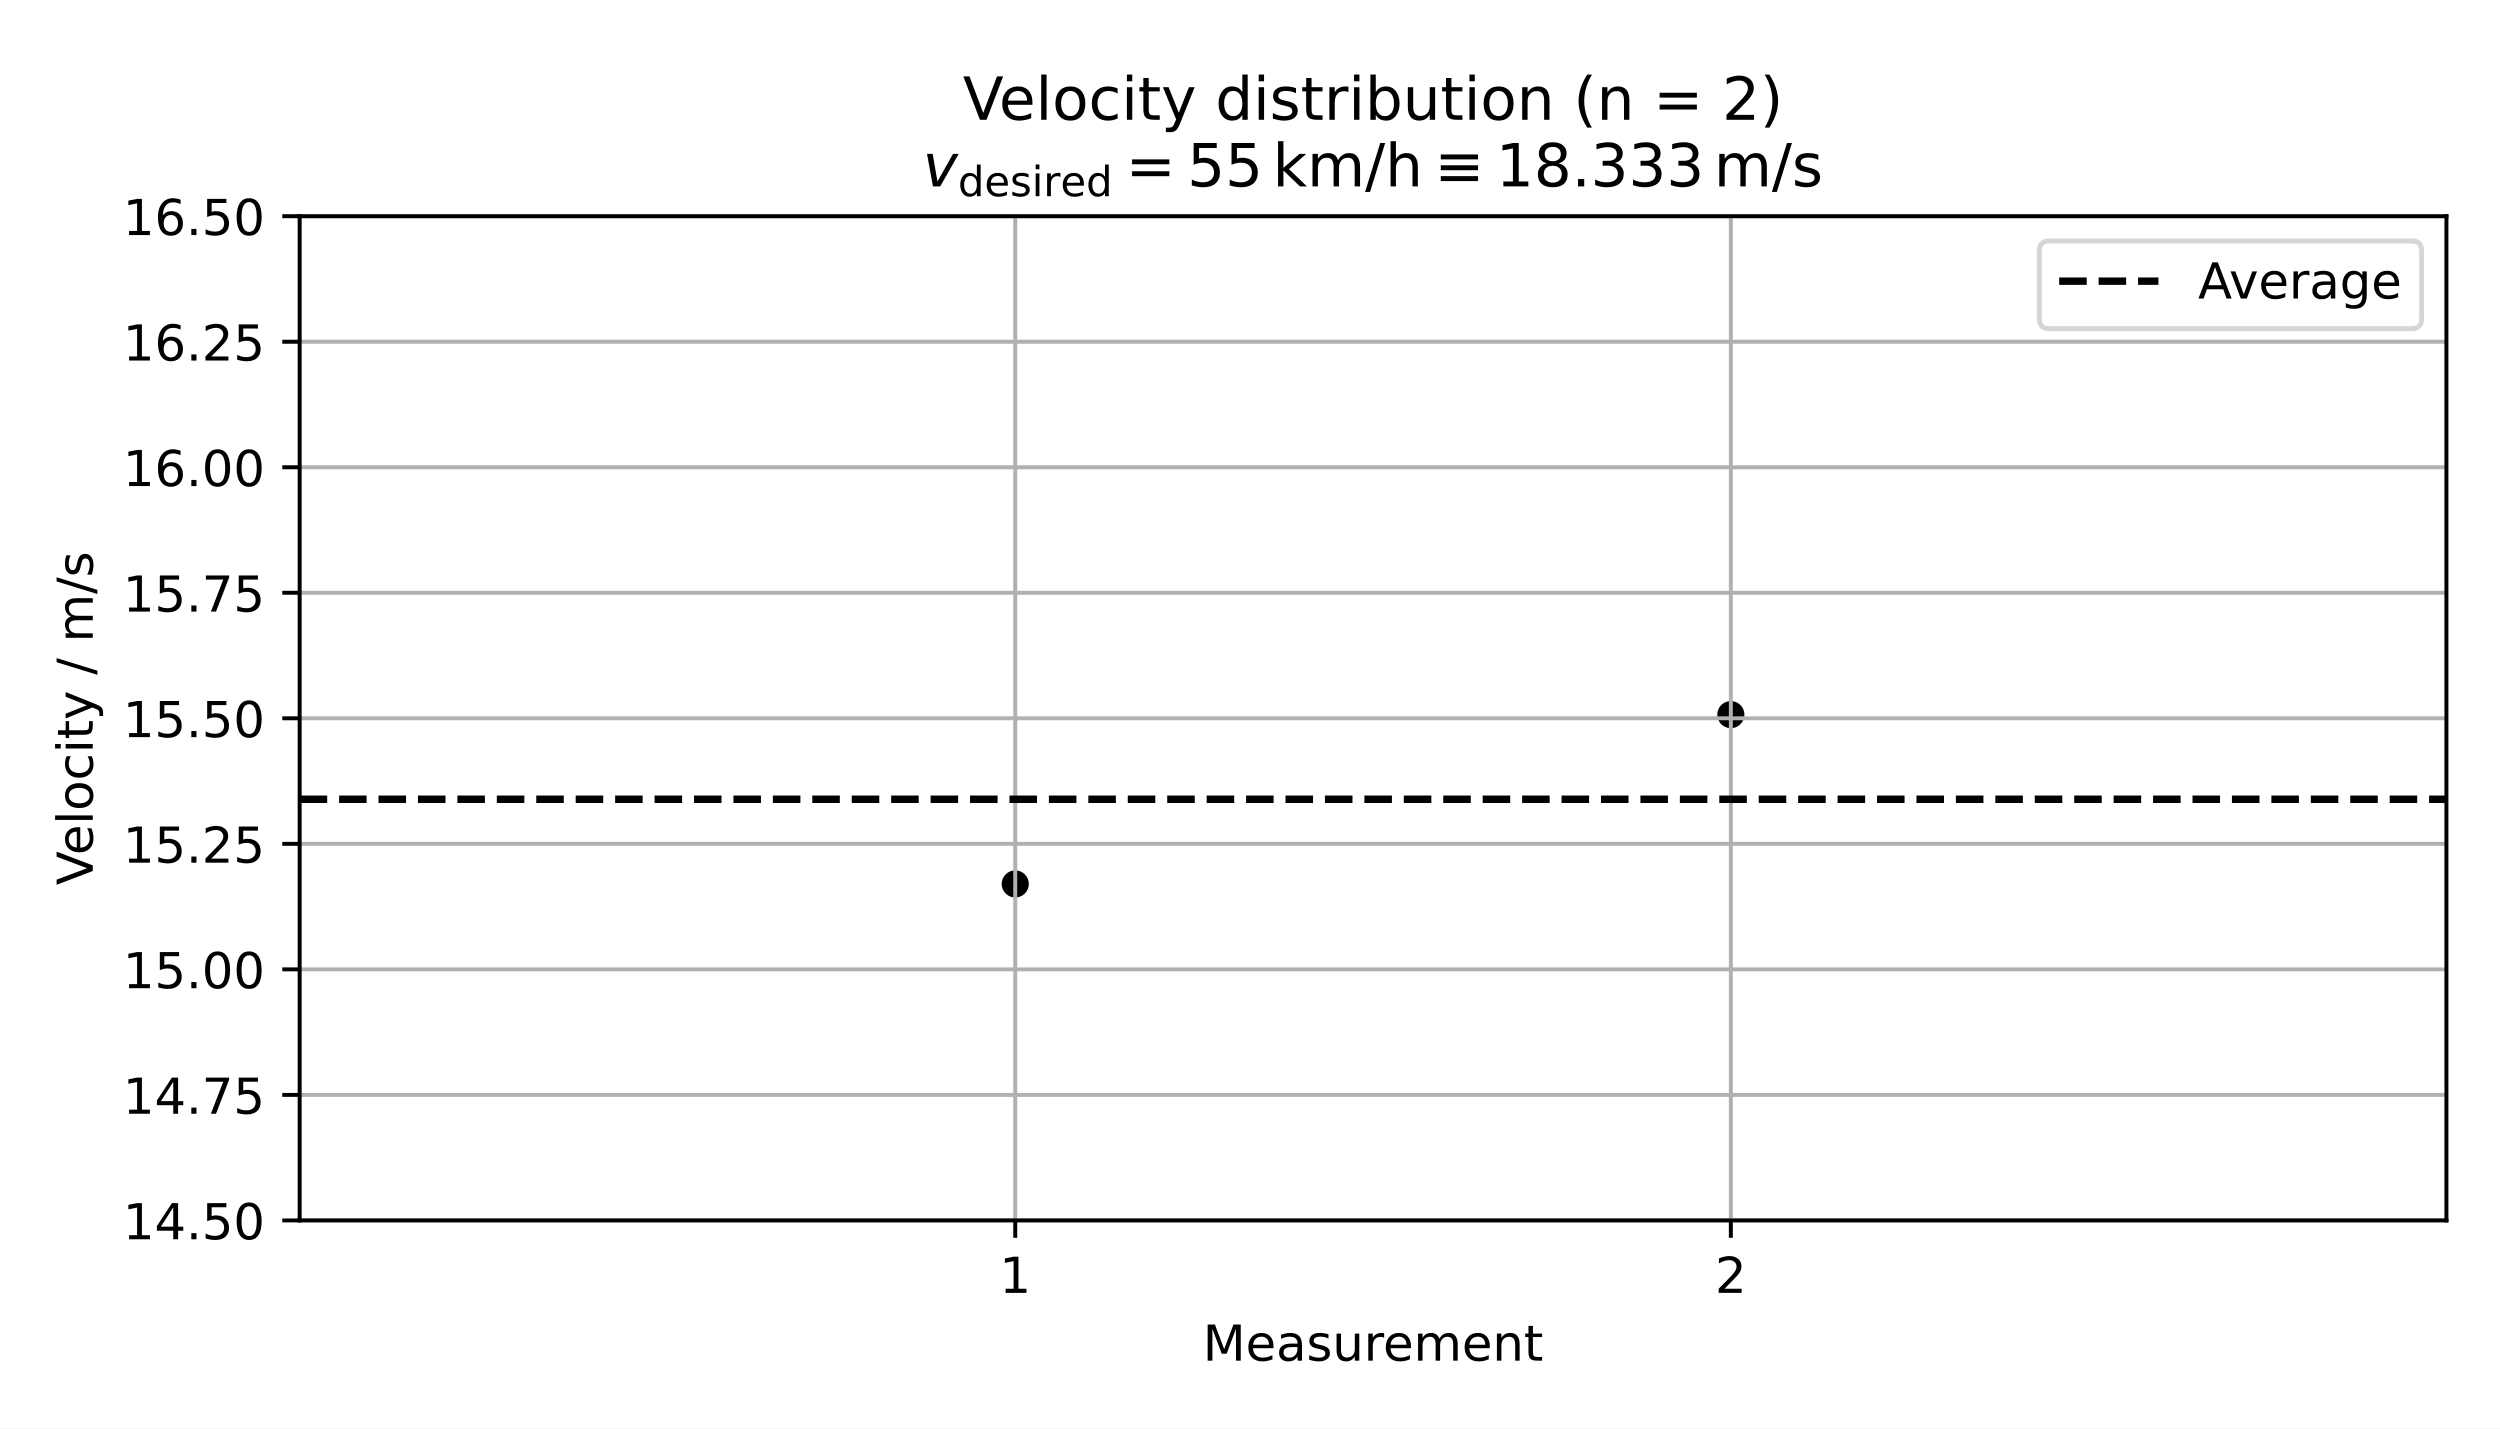
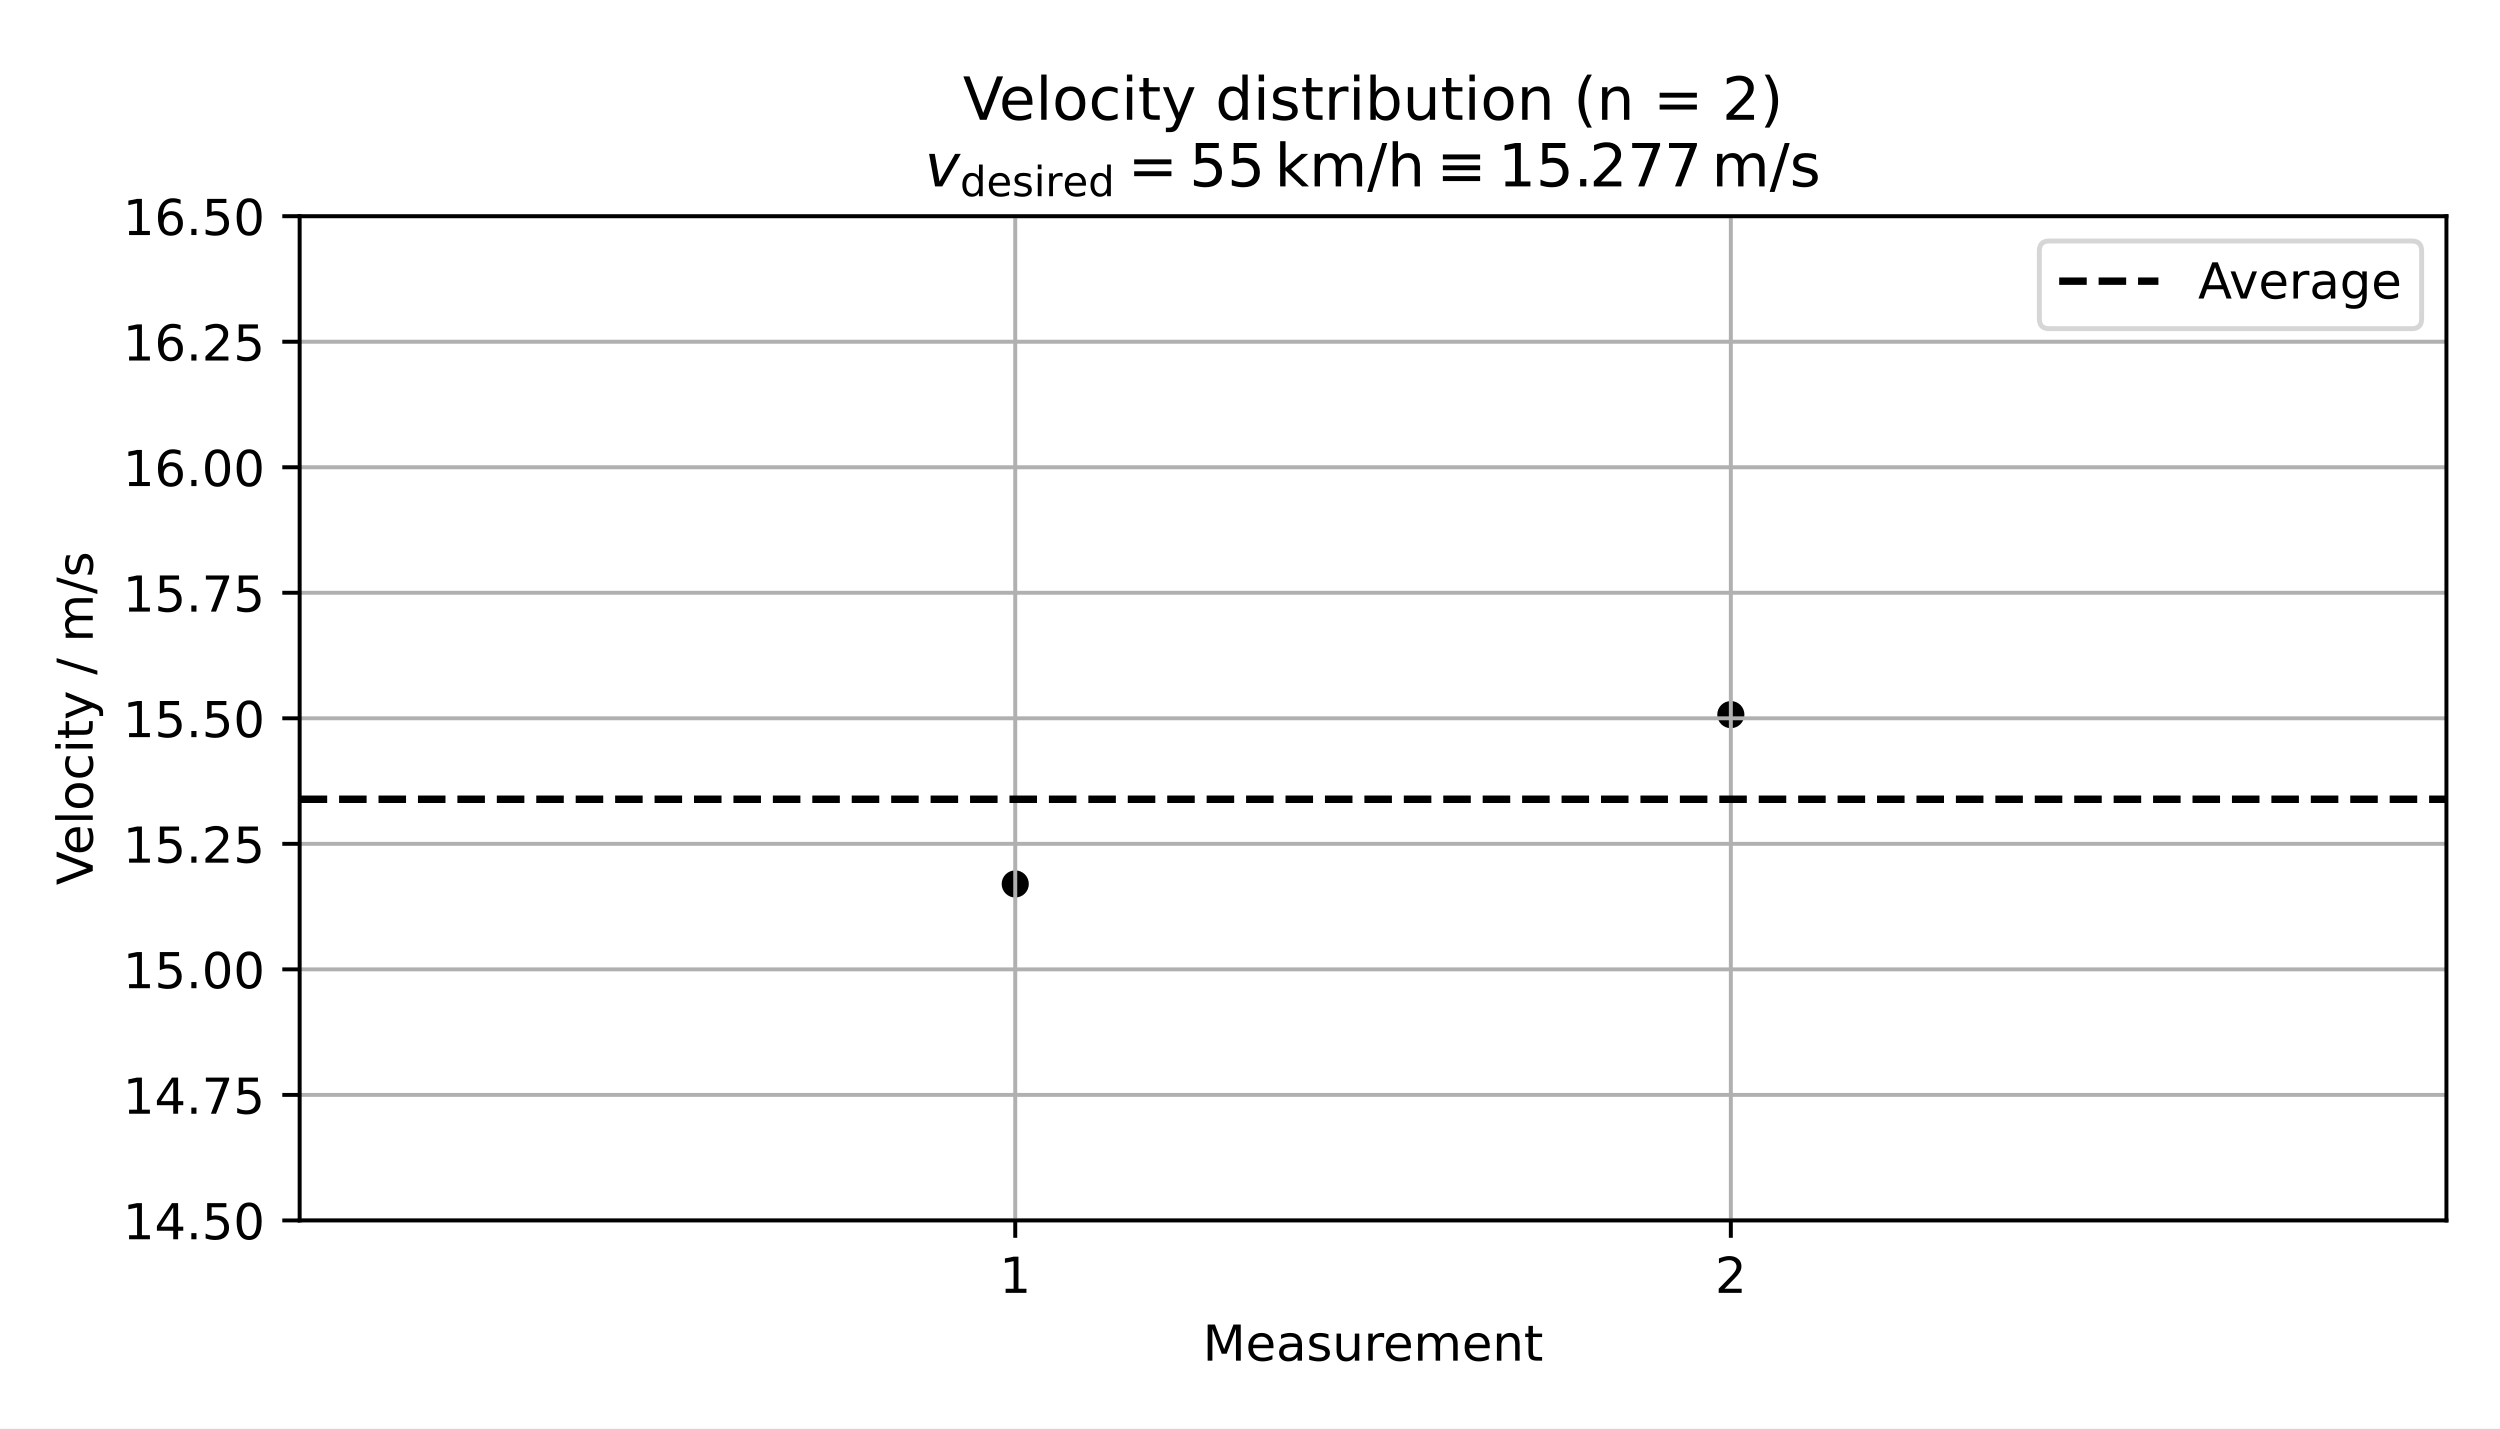
<svg xmlns="http://www.w3.org/2000/svg" xmlns:xlink="http://www.w3.org/1999/xlink" width="504pt" height="288pt" viewBox="0 0 504 288" version="1.1">
  <defs>
    <style type="text/css">*{stroke-linejoin: round; stroke-linecap: butt}</style>
  </defs>
  <g id="figure_1">
    <g id="patch_1">
      <path d="M 0 288  L 504 288  L 504 0  L 0 0  z " style="fill: #ffffff" />
    </g>
    <g id="axes_1">
      <g id="patch_2">
        <path d="M 60.41 246.04  L 493.2 246.04  L 493.2 43.584  L 60.41 43.584  z " style="fill: #ffffff" />
      </g>
      <g id="PathCollection_1">
        <defs>
-           <path id="m9d46d393b3" d="M 0 2.236  C 0.593 2.236 1.162 2 1.581 1.581  C 2 1.162 2.236 0.593 2.236 0  C 2.236 -0.593 2 -1.162 1.581 -1.581  C 1.162 -2 0.593 -2.236 0 -2.236  C -0.593 -2.236 -1.162 -2 -1.581 -1.581  C -2 -1.162 -2.236 -0.593 -2.236 0  C -2.236 0.593 -2 1.162 -1.581 1.581  C -1.162 2 -0.593 2.236 0 2.236  z " style="stroke: #000000" />
+           <path id="m02284f7345" d="M 0 2.236  C 0.593 2.236 1.162 2 1.581 1.581  C 2 1.162 2.236 0.593 2.236 0  C 2.236 -0.593 2 -1.162 1.581 -1.581  C 1.162 -2 0.593 -2.236 0 -2.236  C -0.593 -2.236 -1.162 -2 -1.581 -1.581  C -2 -1.162 -2.236 -0.593 -2.236 0  C -2.236 0.593 -2 1.162 -1.581 1.581  C -1.162 2 -0.593 2.236 0 2.236  z " style="stroke: #000000" />
        </defs>
-         <g clip-path="url(#pffd6d1a826)">
-           <use xlink:href="#m9d46d393b3" x="204.673" y="178.205" style="stroke: #000000" />
-           <use xlink:href="#m9d46d393b3" x="348.937" y="144.067" style="stroke: #000000" />
+         <g clip-path="url(#pdd44762084)">
+           <use xlink:href="#m02284f7345" x="204.673" y="178.205" style="stroke: #000000" />
+           <use xlink:href="#m02284f7345" x="348.937" y="144.067" style="stroke: #000000" />
        </g>
      </g>
      <g id="matplotlib.axis_1">
        <g id="xtick_1">
          <g id="line2d_1">
-             <path d="M 204.673 246.04  L 204.673 43.584  " clip-path="url(#pffd6d1a826)" style="fill: none; stroke: #b0b0b0; stroke-width: 0.8; stroke-linecap: square" />
+             <path d="M 204.673 246.04  L 204.673 43.584  " clip-path="url(#pdd44762084)" style="fill: none; stroke: #b0b0b0; stroke-width: 0.8; stroke-linecap: square" />
          </g>
          <g id="line2d_2">
            <defs>
-               <path id="m84a4546ea6" d="M 0 0  L 0 3.5  " style="stroke: #000000; stroke-width: 0.8" />
+               <path id="m1501bc7cfd" d="M 0 0  L 0 3.5  " style="stroke: #000000; stroke-width: 0.8" />
            </defs>
            <g>
-               <use xlink:href="#m84a4546ea6" x="204.673" y="246.04" style="stroke: #000000; stroke-width: 0.8" />
+               <use xlink:href="#m1501bc7cfd" x="204.673" y="246.04" style="stroke: #000000; stroke-width: 0.8" />
            </g>
          </g>
          <g id="text_1">
            <g transform="translate(201.4921 260.6384) scale(0.1 -0.1)">
              <defs>
                <path id="DejaVuSans-31" d="M 794 531  L 1825 531  L 1825 4091  L 703 3866  L 703 4441  L 1819 4666  L 2450 4666  L 2450 531  L 3481 531  L 3481 0  L 794 0  L 794 531  z " transform="scale(0.015625)" />
              </defs>
              <use xlink:href="#DejaVuSans-31" />
            </g>
          </g>
        </g>
        <g id="xtick_2">
          <g id="line2d_3">
-             <path d="M 348.937 246.04  L 348.937 43.584  " clip-path="url(#pffd6d1a826)" style="fill: none; stroke: #b0b0b0; stroke-width: 0.8; stroke-linecap: square" />
+             <path d="M 348.937 246.04  L 348.937 43.584  " clip-path="url(#pdd44762084)" style="fill: none; stroke: #b0b0b0; stroke-width: 0.8; stroke-linecap: square" />
          </g>
          <g id="line2d_4">
            <g>
-               <use xlink:href="#m84a4546ea6" x="348.937" y="246.04" style="stroke: #000000; stroke-width: 0.8" />
+               <use xlink:href="#m1501bc7cfd" x="348.937" y="246.04" style="stroke: #000000; stroke-width: 0.8" />
            </g>
          </g>
          <g id="text_2">
            <g transform="translate(345.7554 260.6384) scale(0.1 -0.1)">
              <defs>
                <path id="DejaVuSans-32" d="M 1228 531  L 3431 531  L 3431 0  L 469 0  L 469 531  Q 828 903 1448 1529  Q 2069 2156 2228 2338  Q 2531 2678 2651 2914  Q 2772 3150 2772 3378  Q 2772 3750 2511 3984  Q 2250 4219 1831 4219  Q 1534 4219 1204 4116  Q 875 4013 500 3803  L 500 4441  Q 881 4594 1212 4672  Q 1544 4750 1819 4750  Q 2544 4750 2975 4387  Q 3406 4025 3406 3419  Q 3406 3131 3298 2873  Q 3191 2616 2906 2266  Q 2828 2175 2409 1742  Q 1991 1309 1228 531  z " transform="scale(0.015625)" />
              </defs>
              <use xlink:href="#DejaVuSans-32" />
            </g>
          </g>
        </g>
        <g id="text_3">
          <g transform="translate(242.4816 274.3166) scale(0.1 -0.1)">
            <defs>
              <path id="DejaVuSans-4d" d="M 628 4666  L 1569 4666  L 2759 1491  L 3956 4666  L 4897 4666  L 4897 0  L 4281 0  L 4281 4097  L 3078 897  L 2444 897  L 1241 4097  L 1241 0  L 628 0  L 628 4666  z " transform="scale(0.015625)" />
              <path id="DejaVuSans-65" d="M 3597 1894  L 3597 1613  L 953 1613  Q 991 1019 1311 708  Q 1631 397 2203 397  Q 2534 397 2845 478  Q 3156 559 3463 722  L 3463 178  Q 3153 47 2828 -22  Q 2503 -91 2169 -91  Q 1331 -91 842 396  Q 353 884 353 1716  Q 353 2575 817 3079  Q 1281 3584 2069 3584  Q 2775 3584 3186 3129  Q 3597 2675 3597 1894  z M 3022 2063  Q 3016 2534 2758 2815  Q 2500 3097 2075 3097  Q 1594 3097 1305 2825  Q 1016 2553 972 2059  L 3022 2063  z " transform="scale(0.015625)" />
              <path id="DejaVuSans-61" d="M 2194 1759  Q 1497 1759 1228 1600  Q 959 1441 959 1056  Q 959 750 1161 570  Q 1363 391 1709 391  Q 2188 391 2477 730  Q 2766 1069 2766 1631  L 2766 1759  L 2194 1759  z M 3341 1997  L 3341 0  L 2766 0  L 2766 531  Q 2569 213 2275 61  Q 1981 -91 1556 -91  Q 1019 -91 701 211  Q 384 513 384 1019  Q 384 1609 779 1909  Q 1175 2209 1959 2209  L 2766 2209  L 2766 2266  Q 2766 2663 2505 2880  Q 2244 3097 1772 3097  Q 1472 3097 1187 3025  Q 903 2953 641 2809  L 641 3341  Q 956 3463 1253 3523  Q 1550 3584 1831 3584  Q 2591 3584 2966 3190  Q 3341 2797 3341 1997  z " transform="scale(0.015625)" />
              <path id="DejaVuSans-73" d="M 2834 3397  L 2834 2853  Q 2591 2978 2328 3040  Q 2066 3103 1784 3103  Q 1356 3103 1142 2972  Q 928 2841 928 2578  Q 928 2378 1081 2264  Q 1234 2150 1697 2047  L 1894 2003  Q 2506 1872 2764 1633  Q 3022 1394 3022 966  Q 3022 478 2636 193  Q 2250 -91 1575 -91  Q 1294 -91 989 -36  Q 684 19 347 128  L 347 722  Q 666 556 975 473  Q 1284 391 1588 391  Q 1994 391 2212 530  Q 2431 669 2431 922  Q 2431 1156 2273 1281  Q 2116 1406 1581 1522  L 1381 1569  Q 847 1681 609 1914  Q 372 2147 372 2553  Q 372 3047 722 3315  Q 1072 3584 1716 3584  Q 2034 3584 2315 3537  Q 2597 3491 2834 3397  z " transform="scale(0.015625)" />
              <path id="DejaVuSans-75" d="M 544 1381  L 544 3500  L 1119 3500  L 1119 1403  Q 1119 906 1312 657  Q 1506 409 1894 409  Q 2359 409 2629 706  Q 2900 1003 2900 1516  L 2900 3500  L 3475 3500  L 3475 0  L 2900 0  L 2900 538  Q 2691 219 2414 64  Q 2138 -91 1772 -91  Q 1169 -91 856 284  Q 544 659 544 1381  z M 1991 3584  L 1991 3584  z " transform="scale(0.015625)" />
              <path id="DejaVuSans-72" d="M 2631 2963  Q 2534 3019 2420 3045  Q 2306 3072 2169 3072  Q 1681 3072 1420 2755  Q 1159 2438 1159 1844  L 1159 0  L 581 0  L 581 3500  L 1159 3500  L 1159 2956  Q 1341 3275 1631 3429  Q 1922 3584 2338 3584  Q 2397 3584 2469 3576  Q 2541 3569 2628 3553  L 2631 2963  z " transform="scale(0.015625)" />
              <path id="DejaVuSans-6d" d="M 3328 2828  Q 3544 3216 3844 3400  Q 4144 3584 4550 3584  Q 5097 3584 5394 3201  Q 5691 2819 5691 2113  L 5691 0  L 5113 0  L 5113 2094  Q 5113 2597 4934 2840  Q 4756 3084 4391 3084  Q 3944 3084 3684 2787  Q 3425 2491 3425 1978  L 3425 0  L 2847 0  L 2847 2094  Q 2847 2600 2669 2842  Q 2491 3084 2119 3084  Q 1678 3084 1418 2786  Q 1159 2488 1159 1978  L 1159 0  L 581 0  L 581 3500  L 1159 3500  L 1159 2956  Q 1356 3278 1631 3431  Q 1906 3584 2284 3584  Q 2666 3584 2933 3390  Q 3200 3197 3328 2828  z " transform="scale(0.015625)" />
              <path id="DejaVuSans-6e" d="M 3513 2113  L 3513 0  L 2938 0  L 2938 2094  Q 2938 2591 2744 2837  Q 2550 3084 2163 3084  Q 1697 3084 1428 2787  Q 1159 2491 1159 1978  L 1159 0  L 581 0  L 581 3500  L 1159 3500  L 1159 2956  Q 1366 3272 1645 3428  Q 1925 3584 2291 3584  Q 2894 3584 3203 3211  Q 3513 2838 3513 2113  z " transform="scale(0.015625)" />
              <path id="DejaVuSans-74" d="M 1172 4494  L 1172 3500  L 2356 3500  L 2356 3053  L 1172 3053  L 1172 1153  Q 1172 725 1289 603  Q 1406 481 1766 481  L 2356 481  L 2356 0  L 1766 0  Q 1100 0 847 248  Q 594 497 594 1153  L 594 3053  L 172 3053  L 172 3500  L 594 3500  L 594 4494  L 1172 4494  z " transform="scale(0.015625)" />
            </defs>
            <use xlink:href="#DejaVuSans-4d" />
            <use xlink:href="#DejaVuSans-65" x="86.279" />
            <use xlink:href="#DejaVuSans-61" x="147.803" />
            <use xlink:href="#DejaVuSans-73" x="209.082" />
            <use xlink:href="#DejaVuSans-75" x="261.182" />
            <use xlink:href="#DejaVuSans-72" x="324.561" />
            <use xlink:href="#DejaVuSans-65" x="363.424" />
            <use xlink:href="#DejaVuSans-6d" x="424.947" />
            <use xlink:href="#DejaVuSans-65" x="522.359" />
            <use xlink:href="#DejaVuSans-6e" x="583.883" />
            <use xlink:href="#DejaVuSans-74" x="647.262" />
          </g>
        </g>
      </g>
      <g id="matplotlib.axis_2">
        <g id="ytick_1">
          <g id="line2d_5">
-             <path d="M 60.41 246.04  L 493.2 246.04  " clip-path="url(#pffd6d1a826)" style="fill: none; stroke: #b0b0b0; stroke-width: 0.8; stroke-linecap: square" />
+             <path d="M 60.41 246.04  L 493.2 246.04  " clip-path="url(#pdd44762084)" style="fill: none; stroke: #b0b0b0; stroke-width: 0.8; stroke-linecap: square" />
          </g>
          <g id="line2d_6">
            <defs>
-               <path id="m23682daf9e" d="M 0 0  L -3.5 0  " style="stroke: #000000; stroke-width: 0.8" />
+               <path id="md1ad351949" d="M 0 0  L -3.5 0  " style="stroke: #000000; stroke-width: 0.8" />
            </defs>
            <g>
-               <use xlink:href="#m23682daf9e" x="60.41" y="246.04" style="stroke: #000000; stroke-width: 0.8" />
+               <use xlink:href="#md1ad351949" x="60.41" y="246.04" style="stroke: #000000; stroke-width: 0.8" />
            </g>
          </g>
          <g id="text_4">
            <g transform="translate(24.78187 249.8392) scale(0.1 -0.1)">
              <defs>
                <path id="DejaVuSans-34" d="M 2419 4116  L 825 1625  L 2419 1625  L 2419 4116  z M 2253 4666  L 3047 4666  L 3047 1625  L 3713 1625  L 3713 1100  L 3047 1100  L 3047 0  L 2419 0  L 2419 1100  L 313 1100  L 313 1709  L 2253 4666  z " transform="scale(0.015625)" />
                <path id="DejaVuSans-2e" d="M 684 794  L 1344 794  L 1344 0  L 684 0  L 684 794  z " transform="scale(0.015625)" />
                <path id="DejaVuSans-35" d="M 691 4666  L 3169 4666  L 3169 4134  L 1269 4134  L 1269 2991  Q 1406 3038 1543 3061  Q 1681 3084 1819 3084  Q 2600 3084 3056 2656  Q 3513 2228 3513 1497  Q 3513 744 3044 326  Q 2575 -91 1722 -91  Q 1428 -91 1123 -41  Q 819 9 494 109  L 494 744  Q 775 591 1075 516  Q 1375 441 1709 441  Q 2250 441 2565 725  Q 2881 1009 2881 1497  Q 2881 1984 2565 2268  Q 2250 2553 1709 2553  Q 1456 2553 1204 2497  Q 953 2441 691 2322  L 691 4666  z " transform="scale(0.015625)" />
                <path id="DejaVuSans-30" d="M 2034 4250  Q 1547 4250 1301 3770  Q 1056 3291 1056 2328  Q 1056 1369 1301 889  Q 1547 409 2034 409  Q 2525 409 2770 889  Q 3016 1369 3016 2328  Q 3016 3291 2770 3770  Q 2525 4250 2034 4250  z M 2034 4750  Q 2819 4750 3233 4129  Q 3647 3509 3647 2328  Q 3647 1150 3233 529  Q 2819 -91 2034 -91  Q 1250 -91 836 529  Q 422 1150 422 2328  Q 422 3509 836 4129  Q 1250 4750 2034 4750  z " transform="scale(0.015625)" />
              </defs>
              <use xlink:href="#DejaVuSans-31" />
              <use xlink:href="#DejaVuSans-34" x="63.623" />
              <use xlink:href="#DejaVuSans-2e" x="127.246" />
              <use xlink:href="#DejaVuSans-35" x="159.033" />
              <use xlink:href="#DejaVuSans-30" x="222.656" />
            </g>
          </g>
        </g>
        <g id="ytick_2">
          <g id="line2d_7">
-             <path d="M 60.41 220.733  L 493.2 220.733  " clip-path="url(#pffd6d1a826)" style="fill: none; stroke: #b0b0b0; stroke-width: 0.8; stroke-linecap: square" />
+             <path d="M 60.41 220.733  L 493.2 220.733  " clip-path="url(#pdd44762084)" style="fill: none; stroke: #b0b0b0; stroke-width: 0.8; stroke-linecap: square" />
          </g>
          <g id="line2d_8">
            <g>
-               <use xlink:href="#m23682daf9e" x="60.41" y="220.733" style="stroke: #000000; stroke-width: 0.8" />
+               <use xlink:href="#md1ad351949" x="60.41" y="220.733" style="stroke: #000000; stroke-width: 0.8" />
            </g>
          </g>
          <g id="text_5">
            <g transform="translate(24.78187 224.5322) scale(0.1 -0.1)">
              <defs>
                <path id="DejaVuSans-37" d="M 525 4666  L 3525 4666  L 3525 4397  L 1831 0  L 1172 0  L 2766 4134  L 525 4134  L 525 4666  z " transform="scale(0.015625)" />
              </defs>
              <use xlink:href="#DejaVuSans-31" />
              <use xlink:href="#DejaVuSans-34" x="63.623" />
              <use xlink:href="#DejaVuSans-2e" x="127.246" />
              <use xlink:href="#DejaVuSans-37" x="159.033" />
              <use xlink:href="#DejaVuSans-35" x="222.656" />
            </g>
          </g>
        </g>
        <g id="ytick_3">
          <g id="line2d_9">
-             <path d="M 60.41 195.426  L 493.2 195.426  " clip-path="url(#pffd6d1a826)" style="fill: none; stroke: #b0b0b0; stroke-width: 0.8; stroke-linecap: square" />
+             <path d="M 60.41 195.426  L 493.2 195.426  " clip-path="url(#pdd44762084)" style="fill: none; stroke: #b0b0b0; stroke-width: 0.8; stroke-linecap: square" />
          </g>
          <g id="line2d_10">
            <g>
-               <use xlink:href="#m23682daf9e" x="60.41" y="195.426" style="stroke: #000000; stroke-width: 0.8" />
+               <use xlink:href="#md1ad351949" x="60.41" y="195.426" style="stroke: #000000; stroke-width: 0.8" />
            </g>
          </g>
          <g id="text_6">
            <g transform="translate(24.78187 199.2252) scale(0.1 -0.1)">
              <use xlink:href="#DejaVuSans-31" />
              <use xlink:href="#DejaVuSans-35" x="63.623" />
              <use xlink:href="#DejaVuSans-2e" x="127.246" />
              <use xlink:href="#DejaVuSans-30" x="159.033" />
              <use xlink:href="#DejaVuSans-30" x="222.656" />
            </g>
          </g>
        </g>
        <g id="ytick_4">
          <g id="line2d_11">
-             <path d="M 60.41 170.119  L 493.2 170.119  " clip-path="url(#pffd6d1a826)" style="fill: none; stroke: #b0b0b0; stroke-width: 0.8; stroke-linecap: square" />
+             <path d="M 60.41 170.119  L 493.2 170.119  " clip-path="url(#pdd44762084)" style="fill: none; stroke: #b0b0b0; stroke-width: 0.8; stroke-linecap: square" />
          </g>
          <g id="line2d_12">
            <g>
-               <use xlink:href="#m23682daf9e" x="60.41" y="170.119" style="stroke: #000000; stroke-width: 0.8" />
+               <use xlink:href="#md1ad351949" x="60.41" y="170.119" style="stroke: #000000; stroke-width: 0.8" />
            </g>
          </g>
          <g id="text_7">
            <g transform="translate(24.78187 173.9182) scale(0.1 -0.1)">
              <use xlink:href="#DejaVuSans-31" />
              <use xlink:href="#DejaVuSans-35" x="63.623" />
              <use xlink:href="#DejaVuSans-2e" x="127.246" />
              <use xlink:href="#DejaVuSans-32" x="159.033" />
              <use xlink:href="#DejaVuSans-35" x="222.656" />
            </g>
          </g>
        </g>
        <g id="ytick_5">
          <g id="line2d_13">
-             <path d="M 60.41 144.812  L 493.2 144.812  " clip-path="url(#pffd6d1a826)" style="fill: none; stroke: #b0b0b0; stroke-width: 0.8; stroke-linecap: square" />
+             <path d="M 60.41 144.812  L 493.2 144.812  " clip-path="url(#pdd44762084)" style="fill: none; stroke: #b0b0b0; stroke-width: 0.8; stroke-linecap: square" />
          </g>
          <g id="line2d_14">
            <g>
-               <use xlink:href="#m23682daf9e" x="60.41" y="144.812" style="stroke: #000000; stroke-width: 0.8" />
+               <use xlink:href="#md1ad351949" x="60.41" y="144.812" style="stroke: #000000; stroke-width: 0.8" />
            </g>
          </g>
          <g id="text_8">
            <g transform="translate(24.78187 148.6112) scale(0.1 -0.1)">
              <use xlink:href="#DejaVuSans-31" />
              <use xlink:href="#DejaVuSans-35" x="63.623" />
              <use xlink:href="#DejaVuSans-2e" x="127.246" />
              <use xlink:href="#DejaVuSans-35" x="159.033" />
              <use xlink:href="#DejaVuSans-30" x="222.656" />
            </g>
          </g>
        </g>
        <g id="ytick_6">
          <g id="line2d_15">
-             <path d="M 60.41 119.505  L 493.2 119.505  " clip-path="url(#pffd6d1a826)" style="fill: none; stroke: #b0b0b0; stroke-width: 0.8; stroke-linecap: square" />
+             <path d="M 60.41 119.505  L 493.2 119.505  " clip-path="url(#pdd44762084)" style="fill: none; stroke: #b0b0b0; stroke-width: 0.8; stroke-linecap: square" />
          </g>
          <g id="line2d_16">
            <g>
-               <use xlink:href="#m23682daf9e" x="60.41" y="119.505" style="stroke: #000000; stroke-width: 0.8" />
+               <use xlink:href="#md1ad351949" x="60.41" y="119.505" style="stroke: #000000; stroke-width: 0.8" />
            </g>
          </g>
          <g id="text_9">
            <g transform="translate(24.78187 123.3042) scale(0.1 -0.1)">
              <use xlink:href="#DejaVuSans-31" />
              <use xlink:href="#DejaVuSans-35" x="63.623" />
              <use xlink:href="#DejaVuSans-2e" x="127.246" />
              <use xlink:href="#DejaVuSans-37" x="159.033" />
              <use xlink:href="#DejaVuSans-35" x="222.656" />
            </g>
          </g>
        </g>
        <g id="ytick_7">
          <g id="line2d_17">
-             <path d="M 60.41 94.198  L 493.2 94.198  " clip-path="url(#pffd6d1a826)" style="fill: none; stroke: #b0b0b0; stroke-width: 0.8; stroke-linecap: square" />
+             <path d="M 60.41 94.198  L 493.2 94.198  " clip-path="url(#pdd44762084)" style="fill: none; stroke: #b0b0b0; stroke-width: 0.8; stroke-linecap: square" />
          </g>
          <g id="line2d_18">
            <g>
-               <use xlink:href="#m23682daf9e" x="60.41" y="94.198" style="stroke: #000000; stroke-width: 0.8" />
+               <use xlink:href="#md1ad351949" x="60.41" y="94.198" style="stroke: #000000; stroke-width: 0.8" />
            </g>
          </g>
          <g id="text_10">
            <g transform="translate(24.78187 97.99722) scale(0.1 -0.1)">
              <defs>
                <path id="DejaVuSans-36" d="M 2113 2584  Q 1688 2584 1439 2293  Q 1191 2003 1191 1497  Q 1191 994 1439 701  Q 1688 409 2113 409  Q 2538 409 2786 701  Q 3034 994 3034 1497  Q 3034 2003 2786 2293  Q 2538 2584 2113 2584  z M 3366 4563  L 3366 3988  Q 3128 4100 2886 4159  Q 2644 4219 2406 4219  Q 1781 4219 1451 3797  Q 1122 3375 1075 2522  Q 1259 2794 1537 2939  Q 1816 3084 2150 3084  Q 2853 3084 3261 2657  Q 3669 2231 3669 1497  Q 3669 778 3244 343  Q 2819 -91 2113 -91  Q 1303 -91 875 529  Q 447 1150 447 2328  Q 447 3434 972 4092  Q 1497 4750 2381 4750  Q 2619 4750 2861 4703  Q 3103 4656 3366 4563  z " transform="scale(0.015625)" />
              </defs>
              <use xlink:href="#DejaVuSans-31" />
              <use xlink:href="#DejaVuSans-36" x="63.623" />
              <use xlink:href="#DejaVuSans-2e" x="127.246" />
              <use xlink:href="#DejaVuSans-30" x="159.033" />
              <use xlink:href="#DejaVuSans-30" x="222.656" />
            </g>
          </g>
        </g>
        <g id="ytick_8">
          <g id="line2d_19">
-             <path d="M 60.41 68.891  L 493.2 68.891  " clip-path="url(#pffd6d1a826)" style="fill: none; stroke: #b0b0b0; stroke-width: 0.8; stroke-linecap: square" />
+             <path d="M 60.41 68.891  L 493.2 68.891  " clip-path="url(#pdd44762084)" style="fill: none; stroke: #b0b0b0; stroke-width: 0.8; stroke-linecap: square" />
          </g>
          <g id="line2d_20">
            <g>
-               <use xlink:href="#m23682daf9e" x="60.41" y="68.891" style="stroke: #000000; stroke-width: 0.8" />
+               <use xlink:href="#md1ad351949" x="60.41" y="68.891" style="stroke: #000000; stroke-width: 0.8" />
            </g>
          </g>
          <g id="text_11">
            <g transform="translate(24.78187 72.69022) scale(0.1 -0.1)">
              <use xlink:href="#DejaVuSans-31" />
              <use xlink:href="#DejaVuSans-36" x="63.623" />
              <use xlink:href="#DejaVuSans-2e" x="127.246" />
              <use xlink:href="#DejaVuSans-32" x="159.033" />
              <use xlink:href="#DejaVuSans-35" x="222.656" />
            </g>
          </g>
        </g>
        <g id="ytick_9">
          <g id="line2d_21">
-             <path d="M 60.41 43.584  L 493.2 43.584  " clip-path="url(#pffd6d1a826)" style="fill: none; stroke: #b0b0b0; stroke-width: 0.8; stroke-linecap: square" />
+             <path d="M 60.41 43.584  L 493.2 43.584  " clip-path="url(#pdd44762084)" style="fill: none; stroke: #b0b0b0; stroke-width: 0.8; stroke-linecap: square" />
          </g>
          <g id="line2d_22">
            <g>
-               <use xlink:href="#m23682daf9e" x="60.41" y="43.584" style="stroke: #000000; stroke-width: 0.8" />
+               <use xlink:href="#md1ad351949" x="60.41" y="43.584" style="stroke: #000000; stroke-width: 0.8" />
            </g>
          </g>
          <g id="text_12">
            <g transform="translate(24.78187 47.38322) scale(0.1 -0.1)">
              <use xlink:href="#DejaVuSans-31" />
              <use xlink:href="#DejaVuSans-36" x="63.623" />
              <use xlink:href="#DejaVuSans-2e" x="127.246" />
              <use xlink:href="#DejaVuSans-35" x="159.033" />
              <use xlink:href="#DejaVuSans-30" x="222.656" />
            </g>
          </g>
        </g>
        <g id="text_13">
          <g transform="translate(18.70219 178.4495) rotate(-90) scale(0.1 -0.1)">
            <defs>
              <path id="DejaVuSans-56" d="M 1831 0  L 50 4666  L 709 4666  L 2188 738  L 3669 4666  L 4325 4666  L 2547 0  L 1831 0  z " transform="scale(0.015625)" />
              <path id="DejaVuSans-6c" d="M 603 4863  L 1178 4863  L 1178 0  L 603 0  L 603 4863  z " transform="scale(0.015625)" />
              <path id="DejaVuSans-6f" d="M 1959 3097  Q 1497 3097 1228 2736  Q 959 2375 959 1747  Q 959 1119 1226 758  Q 1494 397 1959 397  Q 2419 397 2687 759  Q 2956 1122 2956 1747  Q 2956 2369 2687 2733  Q 2419 3097 1959 3097  z M 1959 3584  Q 2709 3584 3137 3096  Q 3566 2609 3566 1747  Q 3566 888 3137 398  Q 2709 -91 1959 -91  Q 1206 -91 779 398  Q 353 888 353 1747  Q 353 2609 779 3096  Q 1206 3584 1959 3584  z " transform="scale(0.015625)" />
              <path id="DejaVuSans-63" d="M 3122 3366  L 3122 2828  Q 2878 2963 2633 3030  Q 2388 3097 2138 3097  Q 1578 3097 1268 2742  Q 959 2388 959 1747  Q 959 1106 1268 751  Q 1578 397 2138 397  Q 2388 397 2633 464  Q 2878 531 3122 666  L 3122 134  Q 2881 22 2623 -34  Q 2366 -91 2075 -91  Q 1284 -91 818 406  Q 353 903 353 1747  Q 353 2603 823 3093  Q 1294 3584 2113 3584  Q 2378 3584 2631 3529  Q 2884 3475 3122 3366  z " transform="scale(0.015625)" />
              <path id="DejaVuSans-69" d="M 603 3500  L 1178 3500  L 1178 0  L 603 0  L 603 3500  z M 603 4863  L 1178 4863  L 1178 4134  L 603 4134  L 603 4863  z " transform="scale(0.015625)" />
              <path id="DejaVuSans-79" d="M 2059 -325  Q 1816 -950 1584 -1140  Q 1353 -1331 966 -1331  L 506 -1331  L 506 -850  L 844 -850  Q 1081 -850 1212 -737  Q 1344 -625 1503 -206  L 1606 56  L 191 3500  L 800 3500  L 1894 763  L 2988 3500  L 3597 3500  L 2059 -325  z " transform="scale(0.015625)" />
              <path id="DejaVuSans-20" transform="scale(0.015625)" />
              <path id="DejaVuSans-2f" d="M 1625 4666  L 2156 4666  L 531 -594  L 0 -594  L 1625 4666  z " transform="scale(0.015625)" />
            </defs>
            <use xlink:href="#DejaVuSans-56" />
            <use xlink:href="#DejaVuSans-65" x="60.658" />
            <use xlink:href="#DejaVuSans-6c" x="122.182" />
            <use xlink:href="#DejaVuSans-6f" x="149.965" />
            <use xlink:href="#DejaVuSans-63" x="211.146" />
            <use xlink:href="#DejaVuSans-69" x="266.127" />
            <use xlink:href="#DejaVuSans-74" x="293.91" />
            <use xlink:href="#DejaVuSans-79" x="333.119" />
            <use xlink:href="#DejaVuSans-20" x="392.299" />
            <use xlink:href="#DejaVuSans-2f" x="424.086" />
            <use xlink:href="#DejaVuSans-20" x="457.777" />
            <use xlink:href="#DejaVuSans-6d" x="489.564" />
            <use xlink:href="#DejaVuSans-2f" x="586.977" />
            <use xlink:href="#DejaVuSans-73" x="620.668" />
          </g>
        </g>
      </g>
      <g id="line2d_23">
-         <path d="M 60.41 161.136  L 493.2 161.136  " clip-path="url(#pffd6d1a826)" style="fill: none; stroke-dasharray: 5.55,2.4; stroke-dashoffset: 0; stroke: #000000; stroke-width: 1.5" />
+         <path d="M 60.41 161.136  L 493.2 161.136  " clip-path="url(#pdd44762084)" style="fill: none; stroke-dasharray: 5.55,2.4; stroke-dashoffset: 0; stroke: #000000; stroke-width: 1.5" />
      </g>
      <g id="patch_3">
        <path d="M 60.41 246.04  L 60.41 43.584  " style="fill: none; stroke: #000000; stroke-width: 0.8; stroke-linejoin: miter; stroke-linecap: square" />
      </g>
      <g id="patch_4">
        <path d="M 493.2 246.04  L 493.2 43.584  " style="fill: none; stroke: #000000; stroke-width: 0.8; stroke-linejoin: miter; stroke-linecap: square" />
      </g>
      <g id="patch_5">
        <path d="M 60.41 246.04  L 493.2 246.04  " style="fill: none; stroke: #000000; stroke-width: 0.8; stroke-linejoin: miter; stroke-linecap: square" />
      </g>
      <g id="patch_6">
        <path d="M 60.41 43.584  L 493.2 43.584  " style="fill: none; stroke: #000000; stroke-width: 0.8; stroke-linejoin: miter; stroke-linecap: square" />
      </g>
      <g id="text_14">
        <g transform="translate(194.1175 24.14663) scale(0.12 -0.12)">
          <defs>
            <path id="DejaVuSans-64" d="M 2906 2969  L 2906 4863  L 3481 4863  L 3481 0  L 2906 0  L 2906 525  Q 2725 213 2448 61  Q 2172 -91 1784 -91  Q 1150 -91 751 415  Q 353 922 353 1747  Q 353 2572 751 3078  Q 1150 3584 1784 3584  Q 2172 3584 2448 3432  Q 2725 3281 2906 2969  z M 947 1747  Q 947 1113 1208 752  Q 1469 391 1925 391  Q 2381 391 2643 752  Q 2906 1113 2906 1747  Q 2906 2381 2643 2742  Q 2381 3103 1925 3103  Q 1469 3103 1208 2742  Q 947 2381 947 1747  z " transform="scale(0.015625)" />
            <path id="DejaVuSans-62" d="M 3116 1747  Q 3116 2381 2855 2742  Q 2594 3103 2138 3103  Q 1681 3103 1420 2742  Q 1159 2381 1159 1747  Q 1159 1113 1420 752  Q 1681 391 2138 391  Q 2594 391 2855 752  Q 3116 1113 3116 1747  z M 1159 2969  Q 1341 3281 1617 3432  Q 1894 3584 2278 3584  Q 2916 3584 3314 3078  Q 3713 2572 3713 1747  Q 3713 922 3314 415  Q 2916 -91 2278 -91  Q 1894 -91 1617 61  Q 1341 213 1159 525  L 1159 0  L 581 0  L 581 4863  L 1159 4863  L 1159 2969  z " transform="scale(0.015625)" />
            <path id="DejaVuSans-28" d="M 1984 4856  Q 1566 4138 1362 3434  Q 1159 2731 1159 2009  Q 1159 1288 1364 580  Q 1569 -128 1984 -844  L 1484 -844  Q 1016 -109 783 600  Q 550 1309 550 2009  Q 550 2706 781 3412  Q 1013 4119 1484 4856  L 1984 4856  z " transform="scale(0.015625)" />
            <path id="DejaVuSans-3d" d="M 678 2906  L 4684 2906  L 4684 2381  L 678 2381  L 678 2906  z M 678 1631  L 4684 1631  L 4684 1100  L 678 1100  L 678 1631  z " transform="scale(0.015625)" />
            <path id="DejaVuSans-29" d="M 513 4856  L 1013 4856  Q 1481 4119 1714 3412  Q 1947 2706 1947 2009  Q 1947 1309 1714 600  Q 1481 -109 1013 -844  L 513 -844  Q 928 -128 1133 580  Q 1338 1288 1338 2009  Q 1338 2731 1133 3434  Q 928 4138 513 4856  z " transform="scale(0.015625)" />
          </defs>
          <use xlink:href="#DejaVuSans-56" />
          <use xlink:href="#DejaVuSans-65" x="60.658" />
          <use xlink:href="#DejaVuSans-6c" x="122.182" />
          <use xlink:href="#DejaVuSans-6f" x="149.965" />
          <use xlink:href="#DejaVuSans-63" x="211.146" />
          <use xlink:href="#DejaVuSans-69" x="266.127" />
          <use xlink:href="#DejaVuSans-74" x="293.91" />
          <use xlink:href="#DejaVuSans-79" x="333.119" />
          <use xlink:href="#DejaVuSans-20" x="392.299" />
          <use xlink:href="#DejaVuSans-64" x="424.086" />
          <use xlink:href="#DejaVuSans-69" x="487.562" />
          <use xlink:href="#DejaVuSans-73" x="515.346" />
          <use xlink:href="#DejaVuSans-74" x="567.445" />
          <use xlink:href="#DejaVuSans-72" x="606.654" />
          <use xlink:href="#DejaVuSans-69" x="647.768" />
          <use xlink:href="#DejaVuSans-62" x="675.551" />
          <use xlink:href="#DejaVuSans-75" x="739.027" />
          <use xlink:href="#DejaVuSans-74" x="802.406" />
          <use xlink:href="#DejaVuSans-69" x="841.615" />
          <use xlink:href="#DejaVuSans-6f" x="869.398" />
          <use xlink:href="#DejaVuSans-6e" x="930.58" />
          <use xlink:href="#DejaVuSans-20" x="993.959" />
          <use xlink:href="#DejaVuSans-28" x="1025.746" />
          <use xlink:href="#DejaVuSans-6e" x="1064.76" />
          <use xlink:href="#DejaVuSans-20" x="1128.139" />
          <use xlink:href="#DejaVuSans-3d" x="1159.926" />
          <use xlink:href="#DejaVuSans-20" x="1243.715" />
          <use xlink:href="#DejaVuSans-32" x="1275.502" />
          <use xlink:href="#DejaVuSans-29" x="1339.125" />
        </g>
-         <g transform="translate(186.025 37.584) scale(0.12 -0.12)">
+         <g transform="translate(186.445 37.584) scale(0.12 -0.12)">
          <defs>
            <path id="DejaVuSans-Oblique-76" d="M 459 3500  L 1069 3500  L 1581 525  L 3256 3500  L 3866 3500  L 1875 0  L 1100 0  L 459 3500  z " transform="scale(0.015625)" />
            <path id="DejaVuSans-6b" d="M 581 4863  L 1159 4863  L 1159 1991  L 2875 3500  L 3609 3500  L 1753 1863  L 3688 0  L 2938 0  L 1159 1709  L 1159 0  L 581 0  L 581 4863  z " transform="scale(0.015625)" />
            <path id="DejaVuSans-68" d="M 3513 2113  L 3513 0  L 2938 0  L 2938 2094  Q 2938 2591 2744 2837  Q 2550 3084 2163 3084  Q 1697 3084 1428 2787  Q 1159 2491 1159 1978  L 1159 0  L 581 0  L 581 4863  L 1159 4863  L 1159 2956  Q 1366 3272 1645 3428  Q 1925 3584 2291 3584  Q 2894 3584 3203 3211  Q 3513 2838 3513 2113  z " transform="scale(0.015625)" />
            <path id="DejaVuSans-2261" d="M 678 2272  L 4684 2272  L 4684 1741  L 678 1741  L 678 2272  z M 678 3438  L 4684 3438  L 4684 2906  L 678 2906  L 678 3438  z M 678 1106  L 4684 1106  L 4684 575  L 678 575  L 678 1106  z " transform="scale(0.015625)" />
-             <path id="DejaVuSans-38" d="M 2034 2216  Q 1584 2216 1326 1975  Q 1069 1734 1069 1313  Q 1069 891 1326 650  Q 1584 409 2034 409  Q 2484 409 2743 651  Q 3003 894 3003 1313  Q 3003 1734 2745 1975  Q 2488 2216 2034 2216  z M 1403 2484  Q 997 2584 770 2862  Q 544 3141 544 3541  Q 544 4100 942 4425  Q 1341 4750 2034 4750  Q 2731 4750 3128 4425  Q 3525 4100 3525 3541  Q 3525 3141 3298 2862  Q 3072 2584 2669 2484  Q 3125 2378 3379 2068  Q 3634 1759 3634 1313  Q 3634 634 3220 271  Q 2806 -91 2034 -91  Q 1263 -91 848 271  Q 434 634 434 1313  Q 434 1759 690 2068  Q 947 2378 1403 2484  z M 1172 3481  Q 1172 3119 1398 2916  Q 1625 2713 2034 2713  Q 2441 2713 2670 2916  Q 2900 3119 2900 3481  Q 2900 3844 2670 4047  Q 2441 4250 2034 4250  Q 1625 4250 1398 4047  Q 1172 3844 1172 3481  z " transform="scale(0.015625)" />
-             <path id="DejaVuSans-33" d="M 2597 2516  Q 3050 2419 3304 2112  Q 3559 1806 3559 1356  Q 3559 666 3084 287  Q 2609 -91 1734 -91  Q 1441 -91 1130 -33  Q 819 25 488 141  L 488 750  Q 750 597 1062 519  Q 1375 441 1716 441  Q 2309 441 2620 675  Q 2931 909 2931 1356  Q 2931 1769 2642 2001  Q 2353 2234 1838 2234  L 1294 2234  L 1294 2753  L 1863 2753  Q 2328 2753 2575 2939  Q 2822 3125 2822 3475  Q 2822 3834 2567 4026  Q 2313 4219 1838 4219  Q 1578 4219 1281 4162  Q 984 4106 628 3988  L 628 4550  Q 988 4650 1302 4700  Q 1616 4750 1894 4750  Q 2613 4750 3031 4423  Q 3450 4097 3450 3541  Q 3450 3153 3228 2886  Q 3006 2619 2597 2516  z " transform="scale(0.015625)" />
          </defs>
          <use xlink:href="#DejaVuSans-Oblique-76" transform="translate(0 0.015625)" />
          <use xlink:href="#DejaVuSans-64" transform="translate(59.17969 -16.39062) scale(0.7)" />
          <use xlink:href="#DejaVuSans-65" transform="translate(103.6133 -16.39062) scale(0.7)" />
          <use xlink:href="#DejaVuSans-73" transform="translate(146.6797 -16.39062) scale(0.7)" />
          <use xlink:href="#DejaVuSans-69" transform="translate(183.1494 -16.39062) scale(0.7)" />
          <use xlink:href="#DejaVuSans-72" transform="translate(202.5977 -16.39062) scale(0.7)" />
          <use xlink:href="#DejaVuSans-65" transform="translate(231.377 -16.39062) scale(0.7)" />
          <use xlink:href="#DejaVuSans-64" transform="translate(274.4434 -16.39062) scale(0.7)" />
          <use xlink:href="#DejaVuSans-3d" transform="translate(341.0938 0.015625)" />
          <use xlink:href="#DejaVuSans-35" transform="translate(444.3652 0.015625)" />
          <use xlink:href="#DejaVuSans-35" transform="translate(507.9883 0.015625)" />
          <use xlink:href="#DejaVuSans-6b" transform="translate(587.847 0.015625)" />
          <use xlink:href="#DejaVuSans-6d" transform="translate(645.7572 0.015625)" />
          <use xlink:href="#DejaVuSans-2f" transform="translate(743.1693 0.015625)" />
          <use xlink:href="#DejaVuSans-68" transform="translate(776.8607 0.015625)" />
          <use xlink:href="#DejaVuSans-2261" transform="translate(859.722 0.015625)" />
          <use xlink:href="#DejaVuSans-31" transform="translate(962.9935 0.015625)" />
-           <use xlink:href="#DejaVuSans-38" transform="translate(1026.617 0.015625)" />
+           <use xlink:href="#DejaVuSans-35" transform="translate(1026.617 0.015625)" />
          <use xlink:href="#DejaVuSans-2e" transform="translate(1090.24 0.015625)" />
-           <use xlink:href="#DejaVuSans-33" transform="translate(1122.027 0.015625)" />
-           <use xlink:href="#DejaVuSans-33" transform="translate(1185.65 0.015625)" />
-           <use xlink:href="#DejaVuSans-33" transform="translate(1249.273 0.015625)" />
-           <use xlink:href="#DejaVuSans-6d" transform="translate(1329.132 0.015625)" />
-           <use xlink:href="#DejaVuSans-2f" transform="translate(1426.544 0.015625)" />
-           <use xlink:href="#DejaVuSans-73" transform="translate(1460.235 0.015625)" />
+           <use xlink:href="#DejaVuSans-32" transform="translate(1116.527 0.015625)" />
+           <use xlink:href="#DejaVuSans-37" transform="translate(1180.15 0.015625)" />
+           <use xlink:href="#DejaVuSans-37" transform="translate(1242.023 0.015625)" />
+           <use xlink:href="#DejaVuSans-6d" transform="translate(1321.882 0.015625)" />
+           <use xlink:href="#DejaVuSans-2f" transform="translate(1419.294 0.015625)" />
+           <use xlink:href="#DejaVuSans-73" transform="translate(1452.985 0.015625)" />
        </g>
      </g>
      <g id="legend_1">
        <g id="patch_7">
          <path d="M 413.134 66.262  L 486.2 66.262  Q 488.2 66.262 488.2 64.262  L 488.2 50.584  Q 488.2 48.584 486.2 48.584  L 413.134 48.584  Q 411.134 48.584 411.134 50.584  L 411.134 64.262  Q 411.134 66.262 413.134 66.262  z " style="fill: #ffffff; opacity: 0.8; stroke: #cccccc; stroke-linejoin: miter" />
        </g>
        <g id="line2d_24">
          <path d="M 415.134 56.682  L 425.134 56.682  L 435.134 56.682  " style="fill: none; stroke-dasharray: 5.55,2.4; stroke-dashoffset: 0; stroke: #000000; stroke-width: 1.5" />
        </g>
        <g id="text_15">
          <g transform="translate(443.1344 60.18244) scale(0.1 -0.1)">
            <defs>
              <path id="DejaVuSans-41" d="M 2188 4044  L 1331 1722  L 3047 1722  L 2188 4044  z M 1831 4666  L 2547 4666  L 4325 0  L 3669 0  L 3244 1197  L 1141 1197  L 716 0  L 50 0  L 1831 4666  z " transform="scale(0.015625)" />
              <path id="DejaVuSans-76" d="M 191 3500  L 800 3500  L 1894 563  L 2988 3500  L 3597 3500  L 2284 0  L 1503 0  L 191 3500  z " transform="scale(0.015625)" />
              <path id="DejaVuSans-67" d="M 2906 1791  Q 2906 2416 2648 2759  Q 2391 3103 1925 3103  Q 1463 3103 1205 2759  Q 947 2416 947 1791  Q 947 1169 1205 825  Q 1463 481 1925 481  Q 2391 481 2648 825  Q 2906 1169 2906 1791  z M 3481 434  Q 3481 -459 3084 -895  Q 2688 -1331 1869 -1331  Q 1566 -1331 1297 -1286  Q 1028 -1241 775 -1147  L 775 -588  Q 1028 -725 1275 -790  Q 1522 -856 1778 -856  Q 2344 -856 2625 -561  Q 2906 -266 2906 331  L 2906 616  Q 2728 306 2450 153  Q 2172 0 1784 0  Q 1141 0 747 490  Q 353 981 353 1791  Q 353 2603 747 3093  Q 1141 3584 1784 3584  Q 2172 3584 2450 3431  Q 2728 3278 2906 2969  L 2906 3500  L 3481 3500  L 3481 434  z " transform="scale(0.015625)" />
            </defs>
            <use xlink:href="#DejaVuSans-41" />
            <use xlink:href="#DejaVuSans-76" x="62.533" />
            <use xlink:href="#DejaVuSans-65" x="121.713" />
            <use xlink:href="#DejaVuSans-72" x="183.236" />
            <use xlink:href="#DejaVuSans-61" x="224.35" />
            <use xlink:href="#DejaVuSans-67" x="285.629" />
            <use xlink:href="#DejaVuSans-65" x="349.105" />
          </g>
        </g>
      </g>
    </g>
  </g>
  <defs>
-     <clipPath id="pffd6d1a826">
+     <clipPath id="pdd44762084">
      <rect x="60.41" y="43.584" width="432.79" height="202.456" />
    </clipPath>
  </defs>
</svg>
